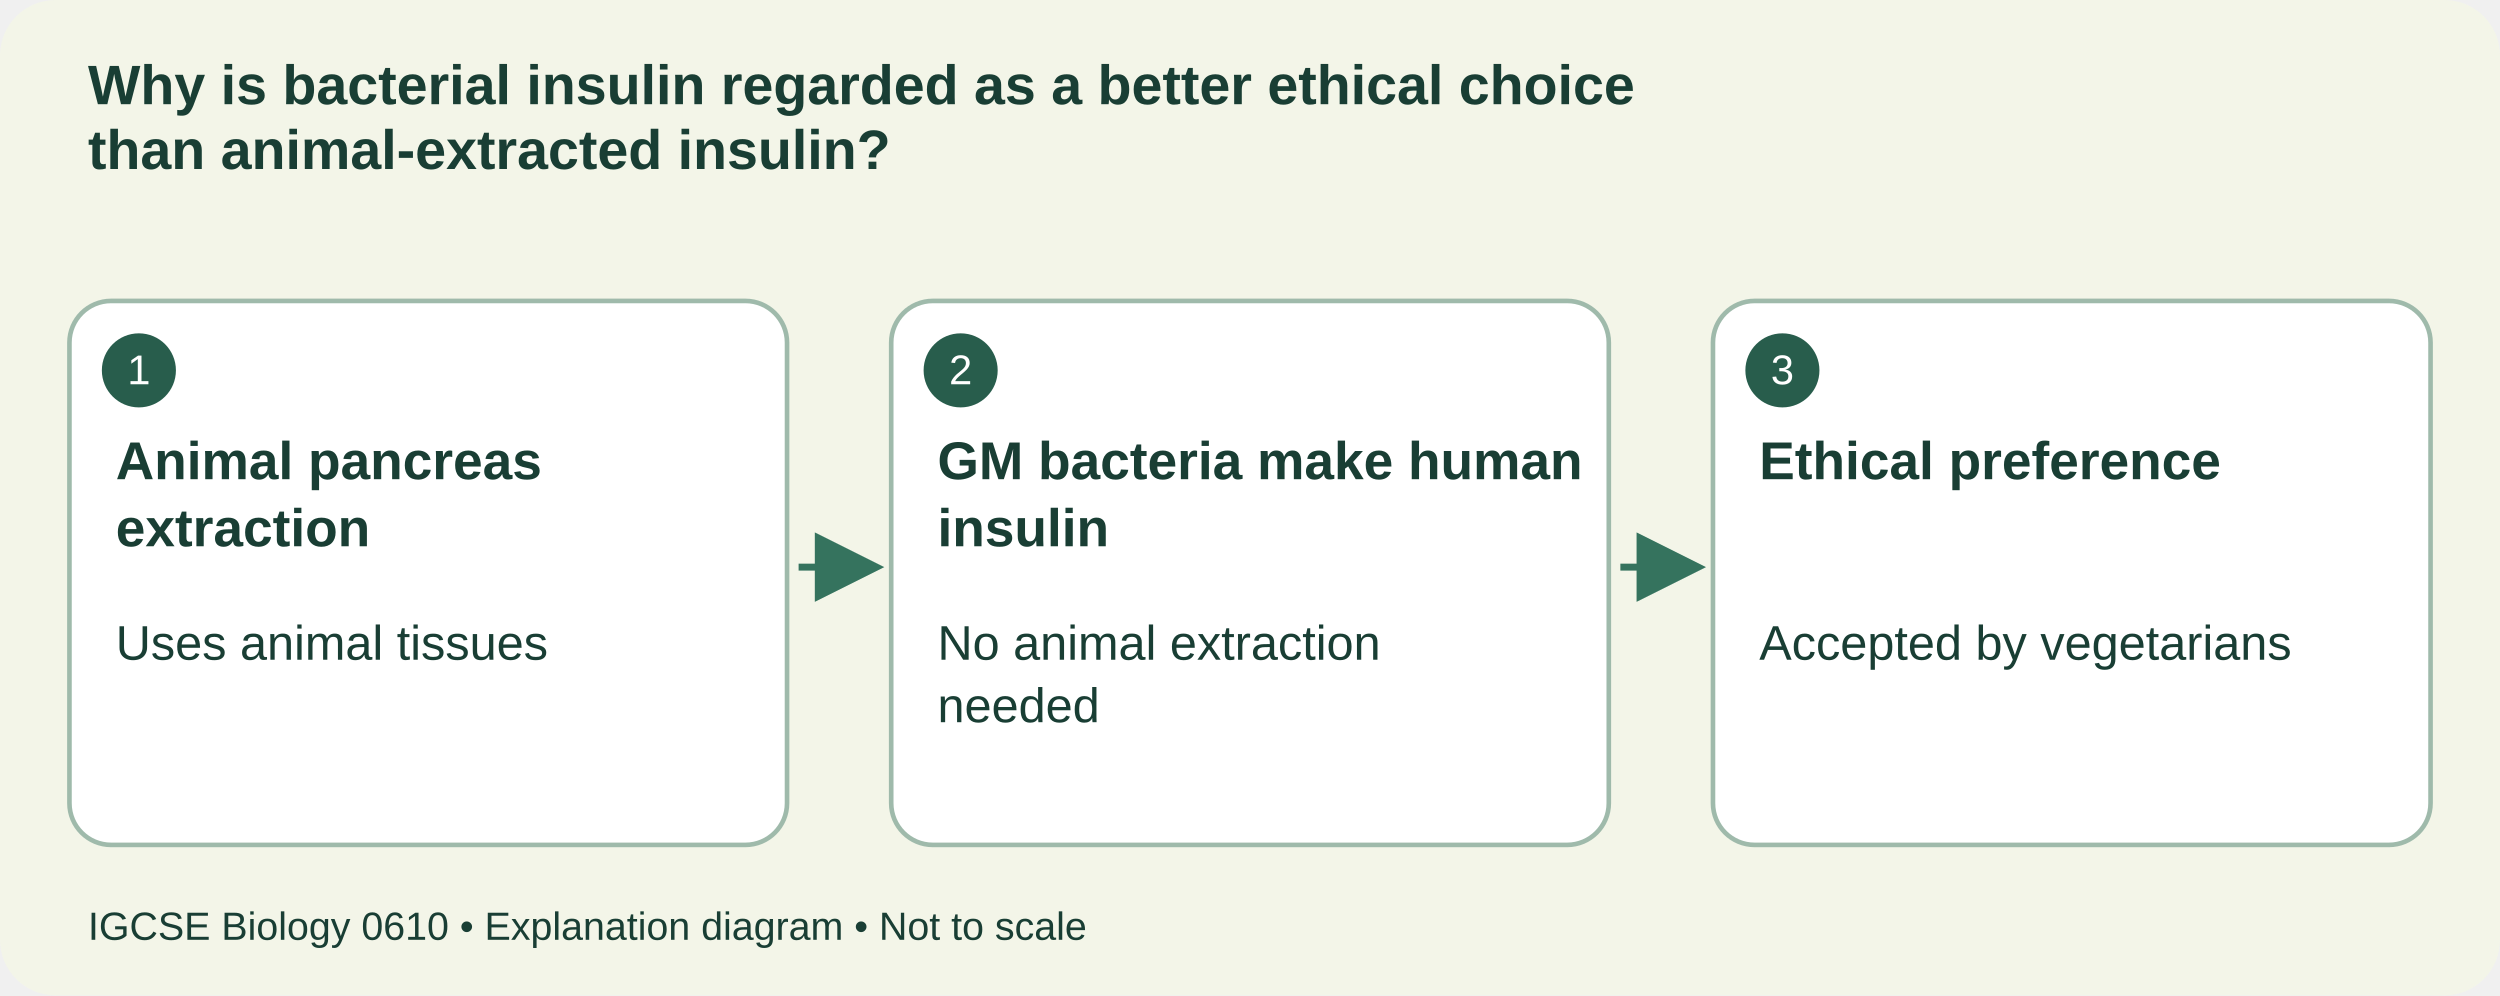
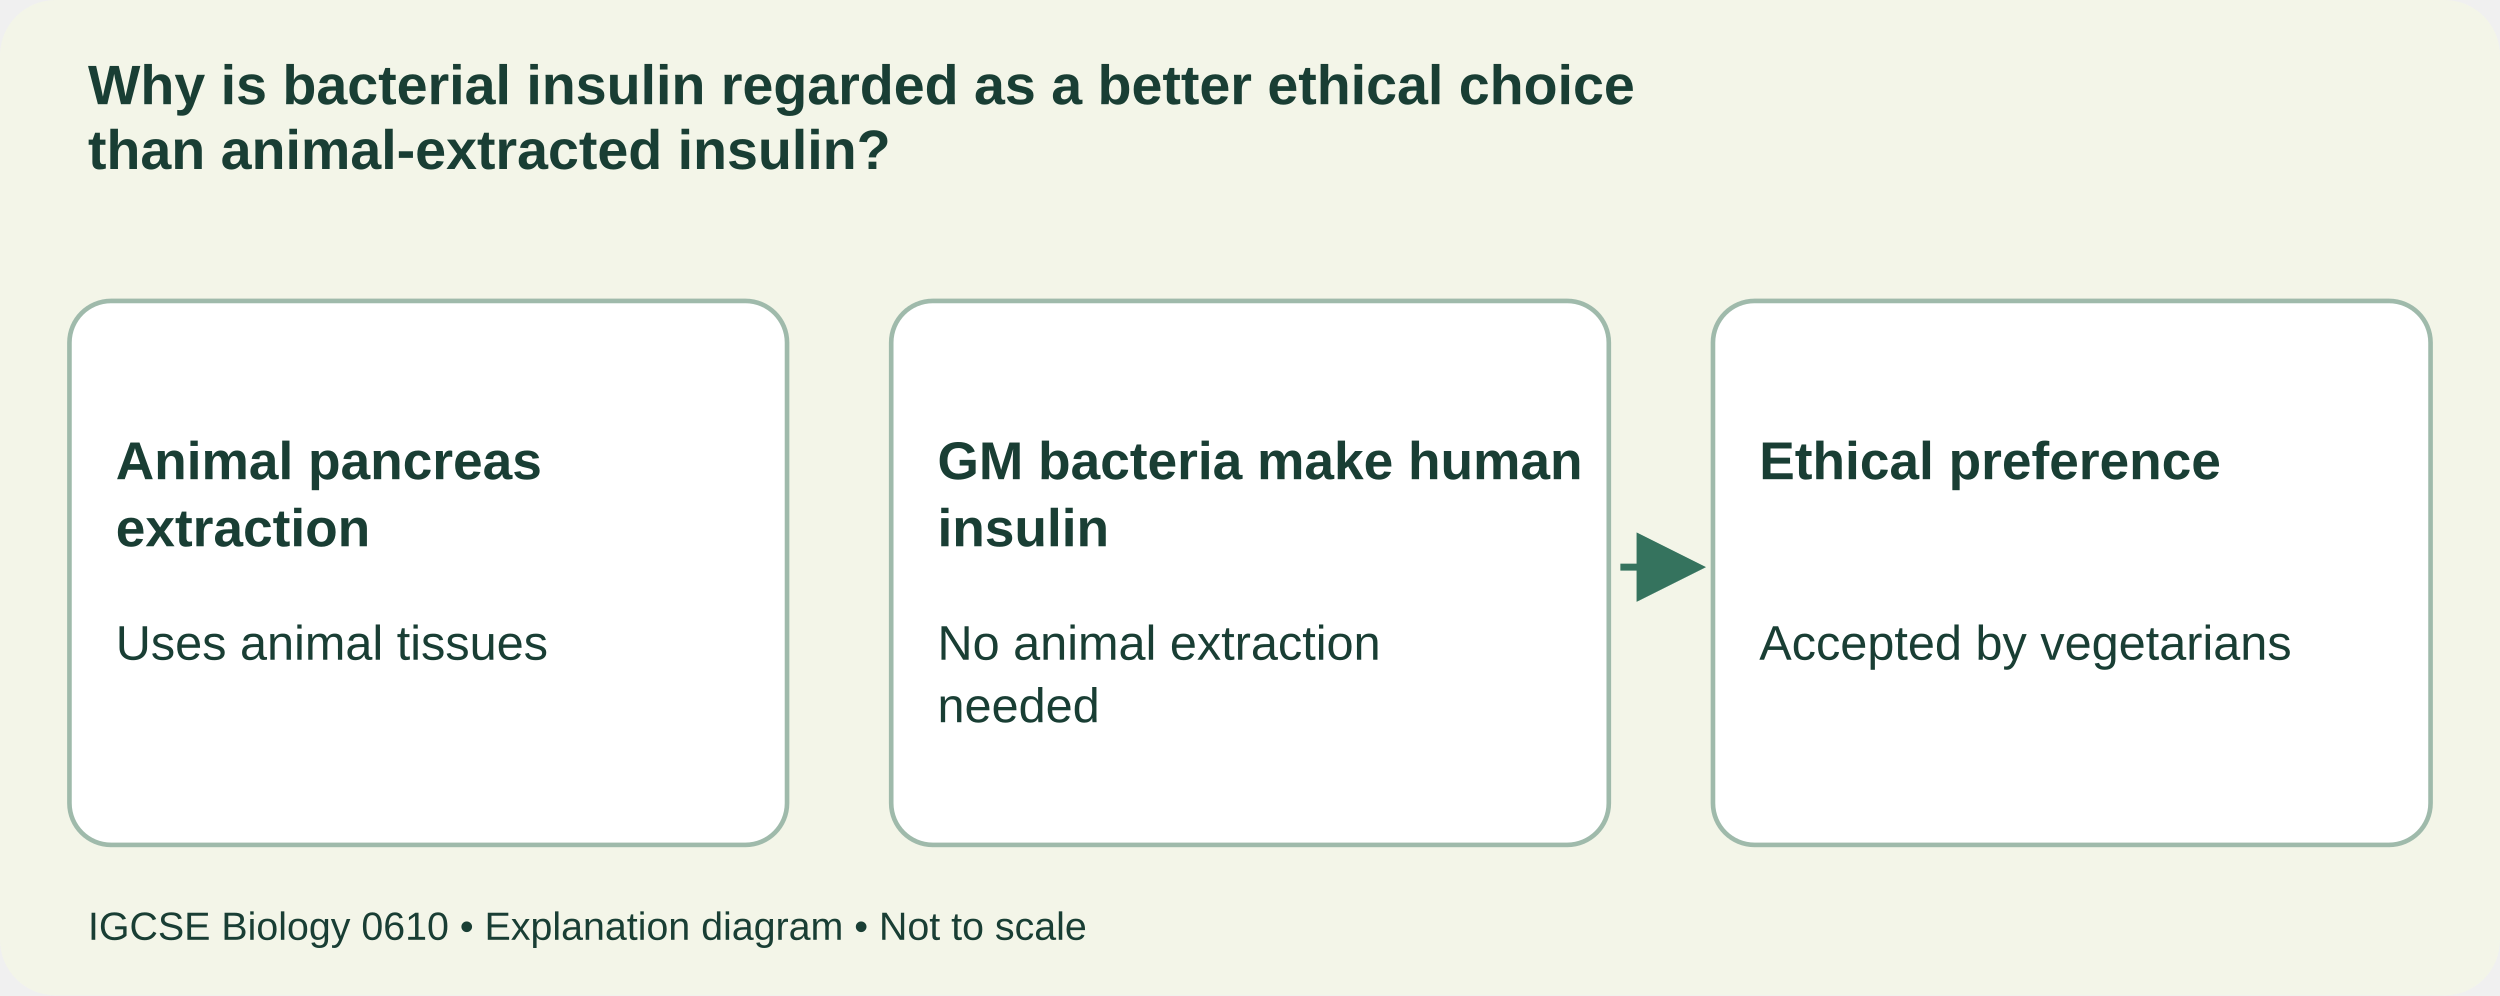
<svg xmlns="http://www.w3.org/2000/svg" width="1080" height="430" viewBox="0 0 1080 430" role="img" aria-labelledby="title desc">
  <defs>
    <marker id="arrow" markerWidth="10" markerHeight="10" refX="8" refY="5" orient="auto">
      <path d="M0 0 L10 5 L0 10 Z" fill="#35735e" />
    </marker>
  </defs>
  <rect width="1080" height="430" rx="24" fill="#f3f5e8" />
  <g font-family="Arial, sans-serif" fill="#193e34">
    <text x="38" y="45" font-size="24" font-weight="700">Why is bacterial insulin regarded as a better ethical choice</text>
    <text x="38" y="73" font-size="24" font-weight="700">than animal-extracted insulin?</text>
    <rect x="30" y="130" width="310" height="235" rx="18" fill="#fff" stroke="#9fbaab" stroke-width="2" />
-     <circle cx="60" cy="160" r="16" fill="#285d4c" />
-     <text x="60" y="166" text-anchor="middle" font-size="18" fill="white">1</text>
    <text x="50" y="207" font-size="23" font-weight="700">Animal pancreas</text>
    <text x="50" y="236" font-size="23" font-weight="700">extraction</text>
    <text x="50" y="285" font-size="21" font-weight="400">Uses animal tissues</text>
-     <path d="M345 245 H376" fill="none" stroke="#35735e" stroke-width="3" marker-end="url(#arrow)" />
    <rect x="385" y="130" width="310" height="235" rx="18" fill="#fff" stroke="#9fbaab" stroke-width="2" />
-     <circle cx="415" cy="160" r="16" fill="#285d4c" />
-     <text x="415" y="166" text-anchor="middle" font-size="18" fill="white">2</text>
    <text x="405" y="207" font-size="23" font-weight="700">GM bacteria make human</text>
    <text x="405" y="236" font-size="23" font-weight="700">insulin</text>
    <text x="405" y="285" font-size="21" font-weight="400">No animal extraction</text>
    <text x="405" y="312" font-size="21" font-weight="400">needed</text>
    <path d="M700 245 H731" fill="none" stroke="#35735e" stroke-width="3" marker-end="url(#arrow)" />
    <rect x="740" y="130" width="310" height="235" rx="18" fill="#fff" stroke="#9fbaab" stroke-width="2" />
-     <circle cx="770" cy="160" r="16" fill="#285d4c" />
-     <text x="770" y="166" text-anchor="middle" font-size="18" fill="white">3</text>
    <text x="760" y="207" font-size="23" font-weight="700">Ethical preference</text>
    <text x="760" y="285" font-size="21" font-weight="400">Accepted by vegetarians</text>
    <text x="38" y="406" font-size="17" font-weight="400">IGCSE Biology 0610 • Explanation diagram • Not to scale</text>
  </g>
</svg>
